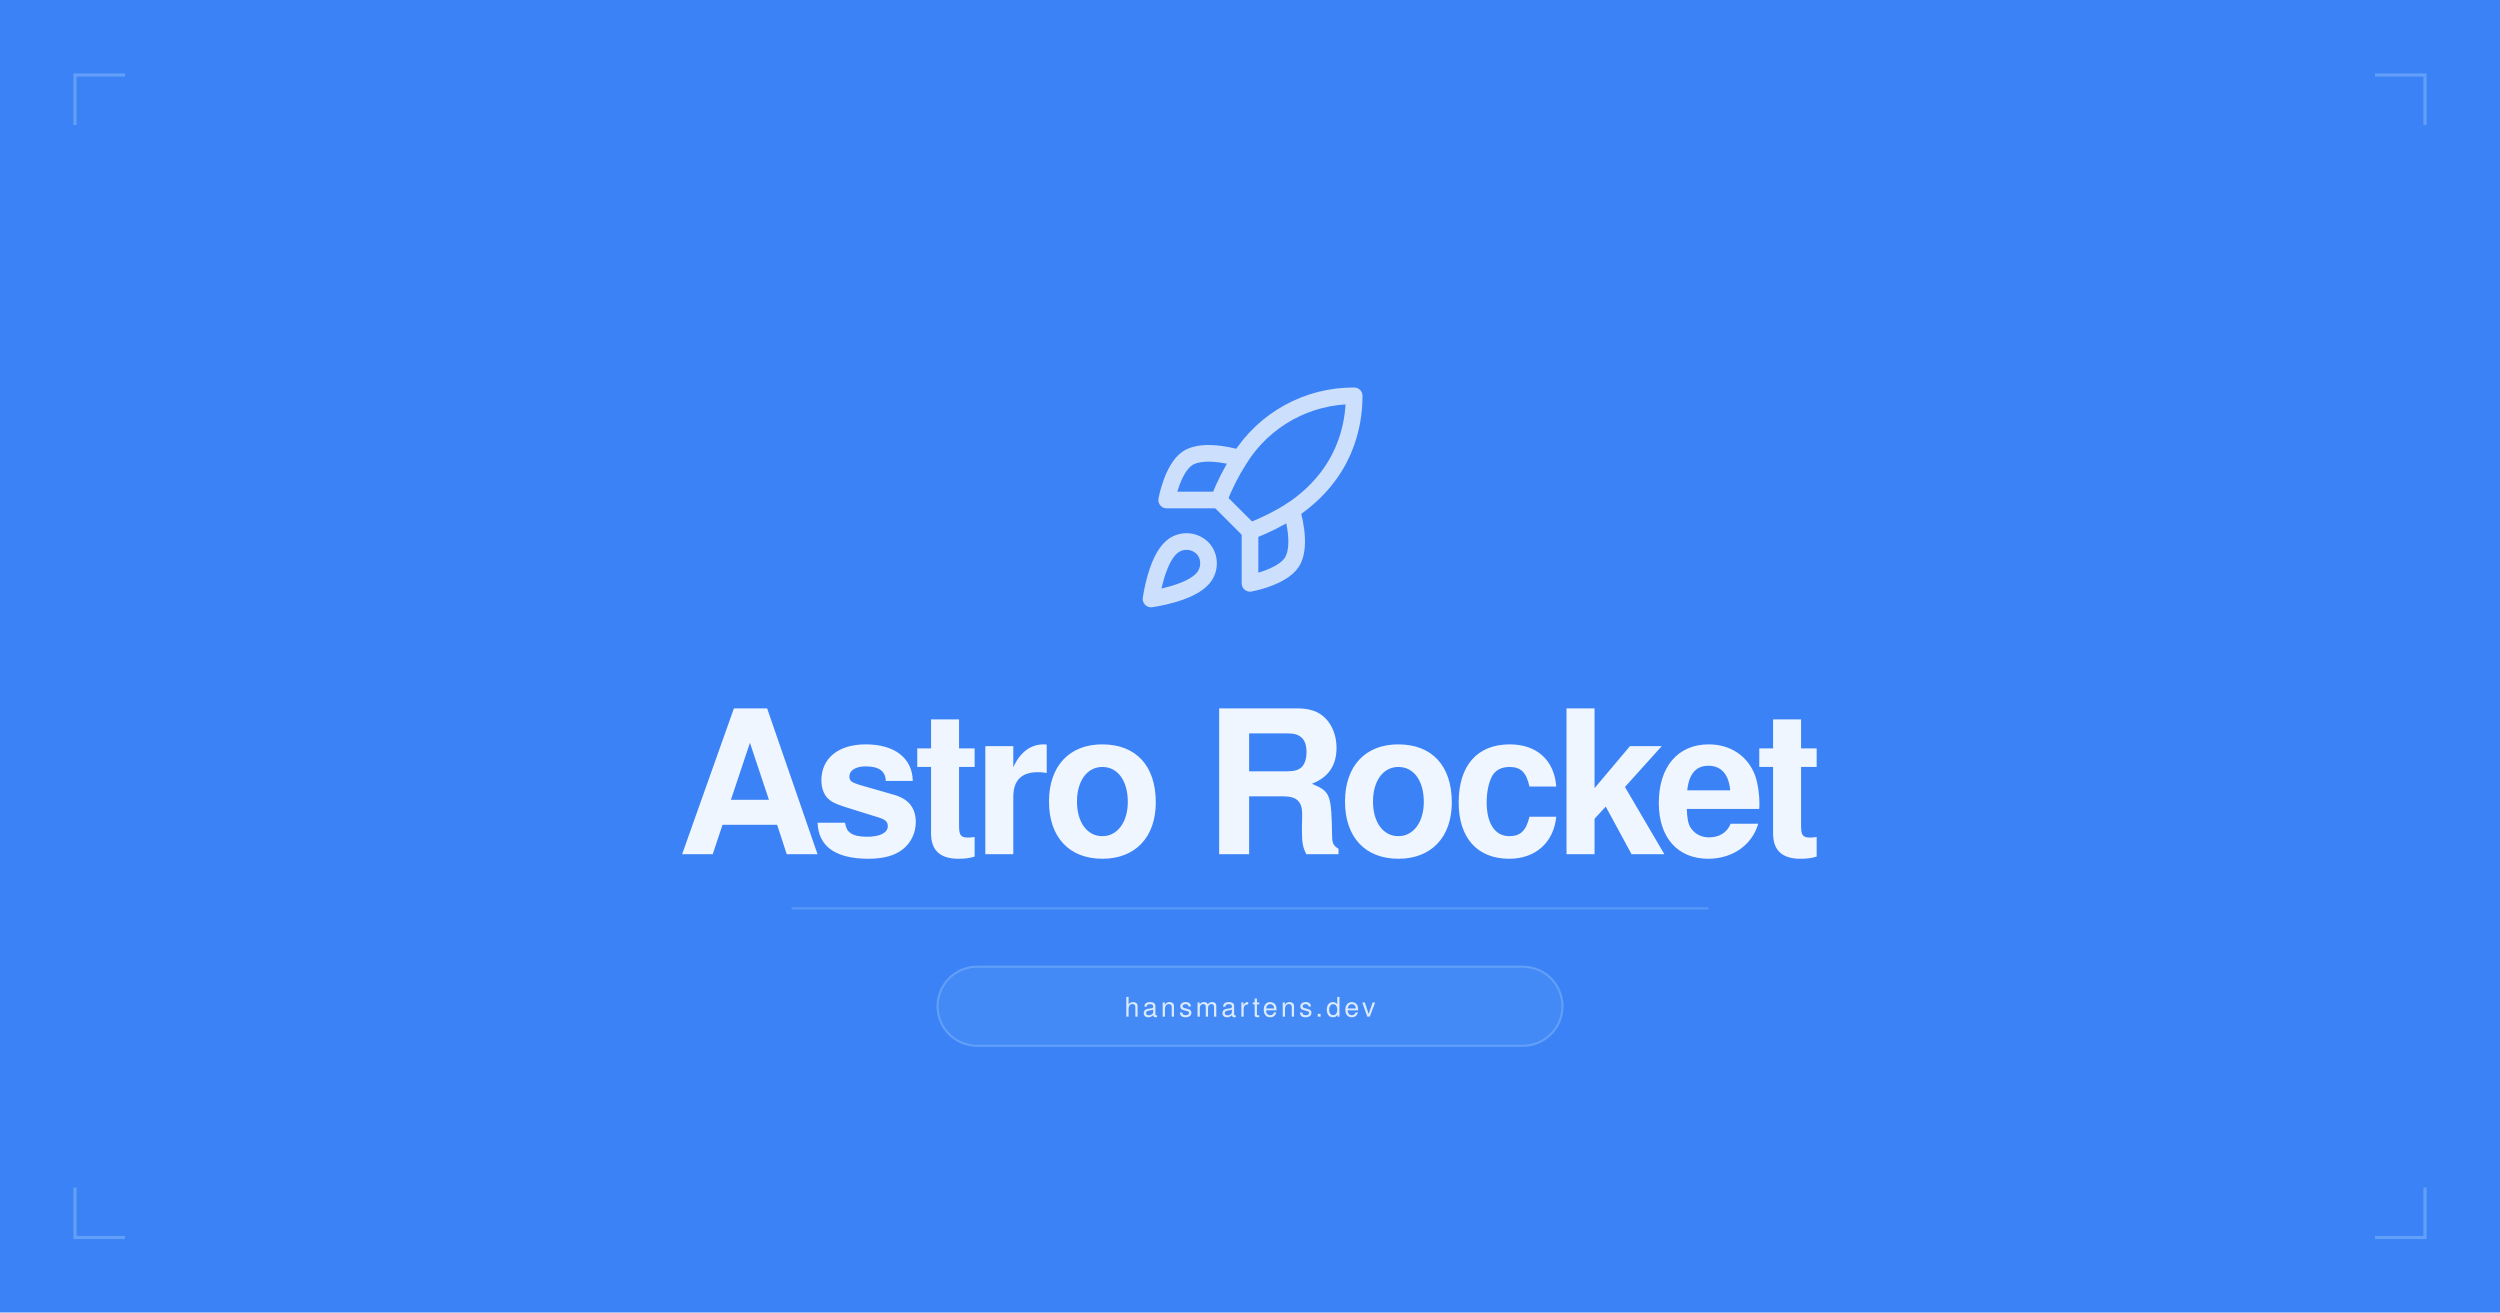
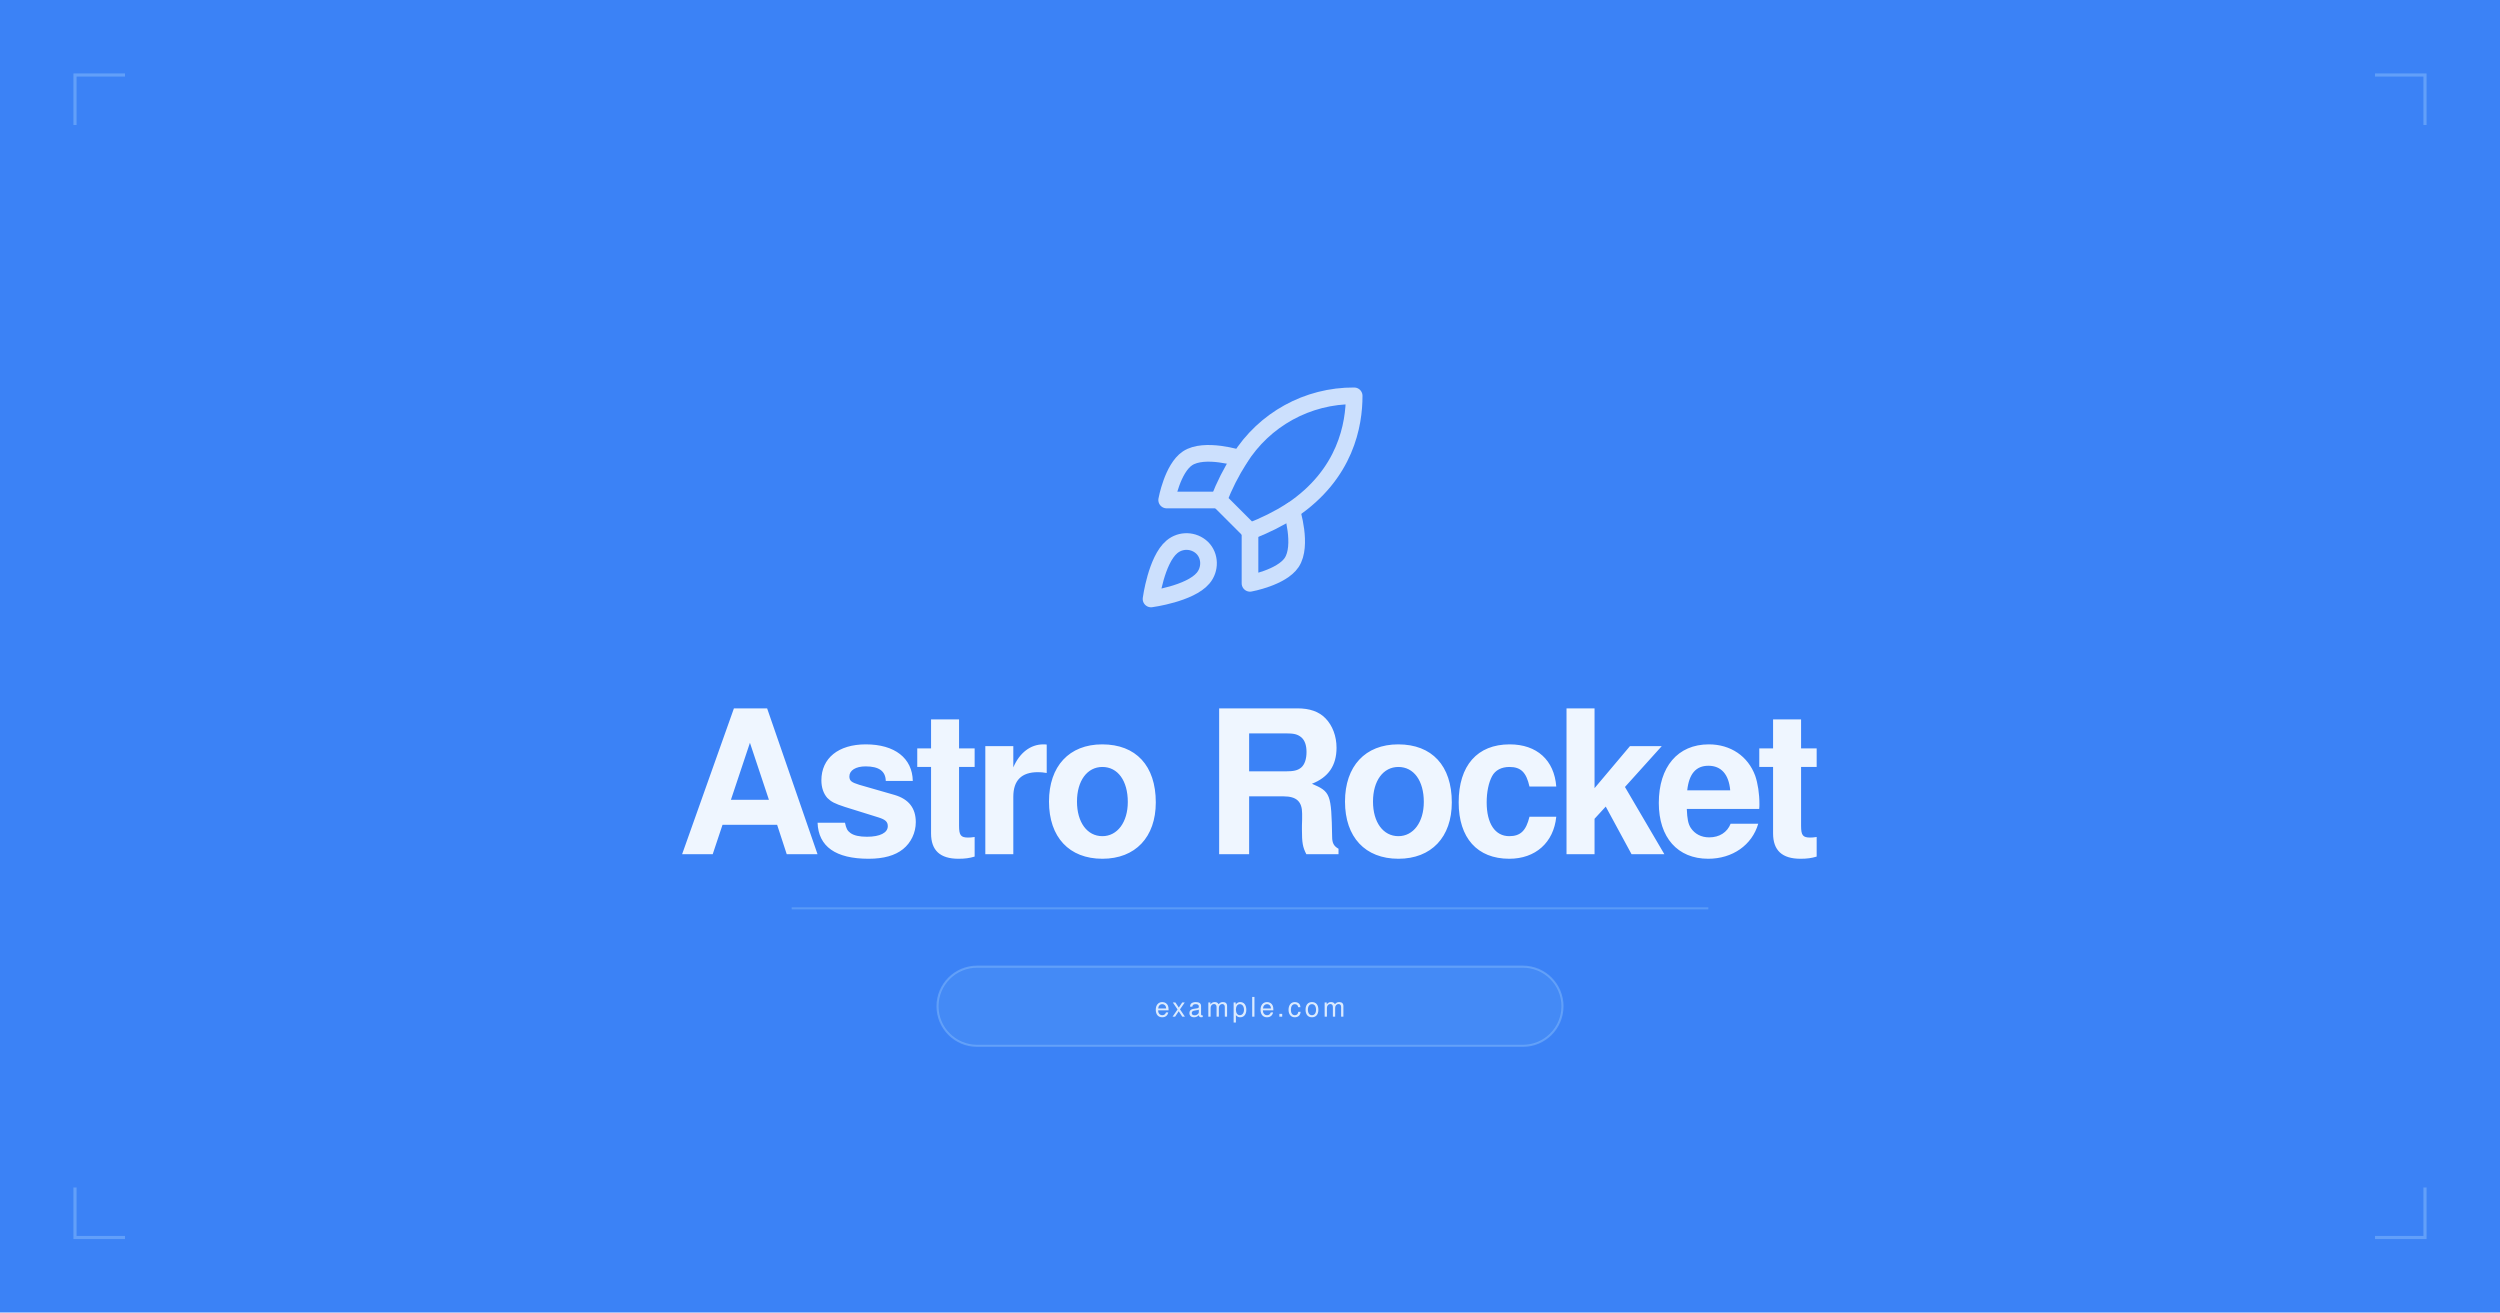
<svg xmlns="http://www.w3.org/2000/svg" width="1200" height="630" viewBox="0 0 1200 630" fill="none">
  <rect width="1200" height="630" fill="#3b82f6" />
  <g transform="translate(540, 180) scale(5)" stroke="#dbeafe" stroke-width="1.6" stroke-linecap="round" stroke-linejoin="round" fill="none" opacity="0.9">
    <path d="M4.5 16.5c-1.5 1.26-2 5-2 5s3.74-.5 5-2c.71-.84.7-2.13-.09-2.91a2.18 2.18 0 0 0-2.91-.09z" />
    <path d="m12 15-3-3a22 22 0 0 1 2-3.95A12.88 12.88 0 0 1 22 2c0 2.72-.78 7.5-6 11a22.35 22.35 0 0 1-4 2z" />
    <path d="M9 12H4s.55-3.03 2-4c1.62-1.08 5 0 5 0" />
    <path d="M12 15v5s3.03-.55 4-2c1.08-1.62 0-5 0-5" />
  </g>
  <text x="600" y="410" font-size="96" text-anchor="middle" letter-spacing="-4" fill="#eff6ff" font-family="system-ui, -apple-system, 'Segoe UI', Helvetica, Arial, sans-serif" font-weight="800">Astro Rocket</text>
  <line x1="380" y1="436" x2="820" y2="436" stroke="#93c5fd" stroke-width="1" stroke-opacity="0.35" />
  <rect x="450" y="464" width="300" height="38" rx="19" fill="#60a5fa" fill-opacity="0.25" stroke="#93c5fd" stroke-opacity="0.4" stroke-width="1" />
-   <text x="600" y="488" font-size="13" text-anchor="middle" letter-spacing="1.5" fill="#dbeafe" font-family="system-ui, -apple-system, 'Segoe UI', Helvetica, Arial, sans-serif">hansmartens.dev</text>
+   <text x="600" y="488" font-size="13" text-anchor="middle" letter-spacing="1.5" fill="#dbeafe" font-family="system-ui, -apple-system, 'Segoe UI', Helvetica, Arial, sans-serif">example.com</text>
  <path d="M 36 60 L 36 36 L 60 36" stroke="#93c5fd" stroke-width="1.5" fill="none" stroke-opacity="0.45" />
  <path d="M 1140 36 L 1164 36 L 1164 60" stroke="#93c5fd" stroke-width="1.5" fill="none" stroke-opacity="0.45" />
  <path d="M 36 570 L 36 594 L 60 594" stroke="#93c5fd" stroke-width="1.5" fill="none" stroke-opacity="0.45" />
  <path d="M 1140 594 L 1164 594 L 1164 570" stroke="#93c5fd" stroke-width="1.5" fill="none" stroke-opacity="0.45" />
</svg>
